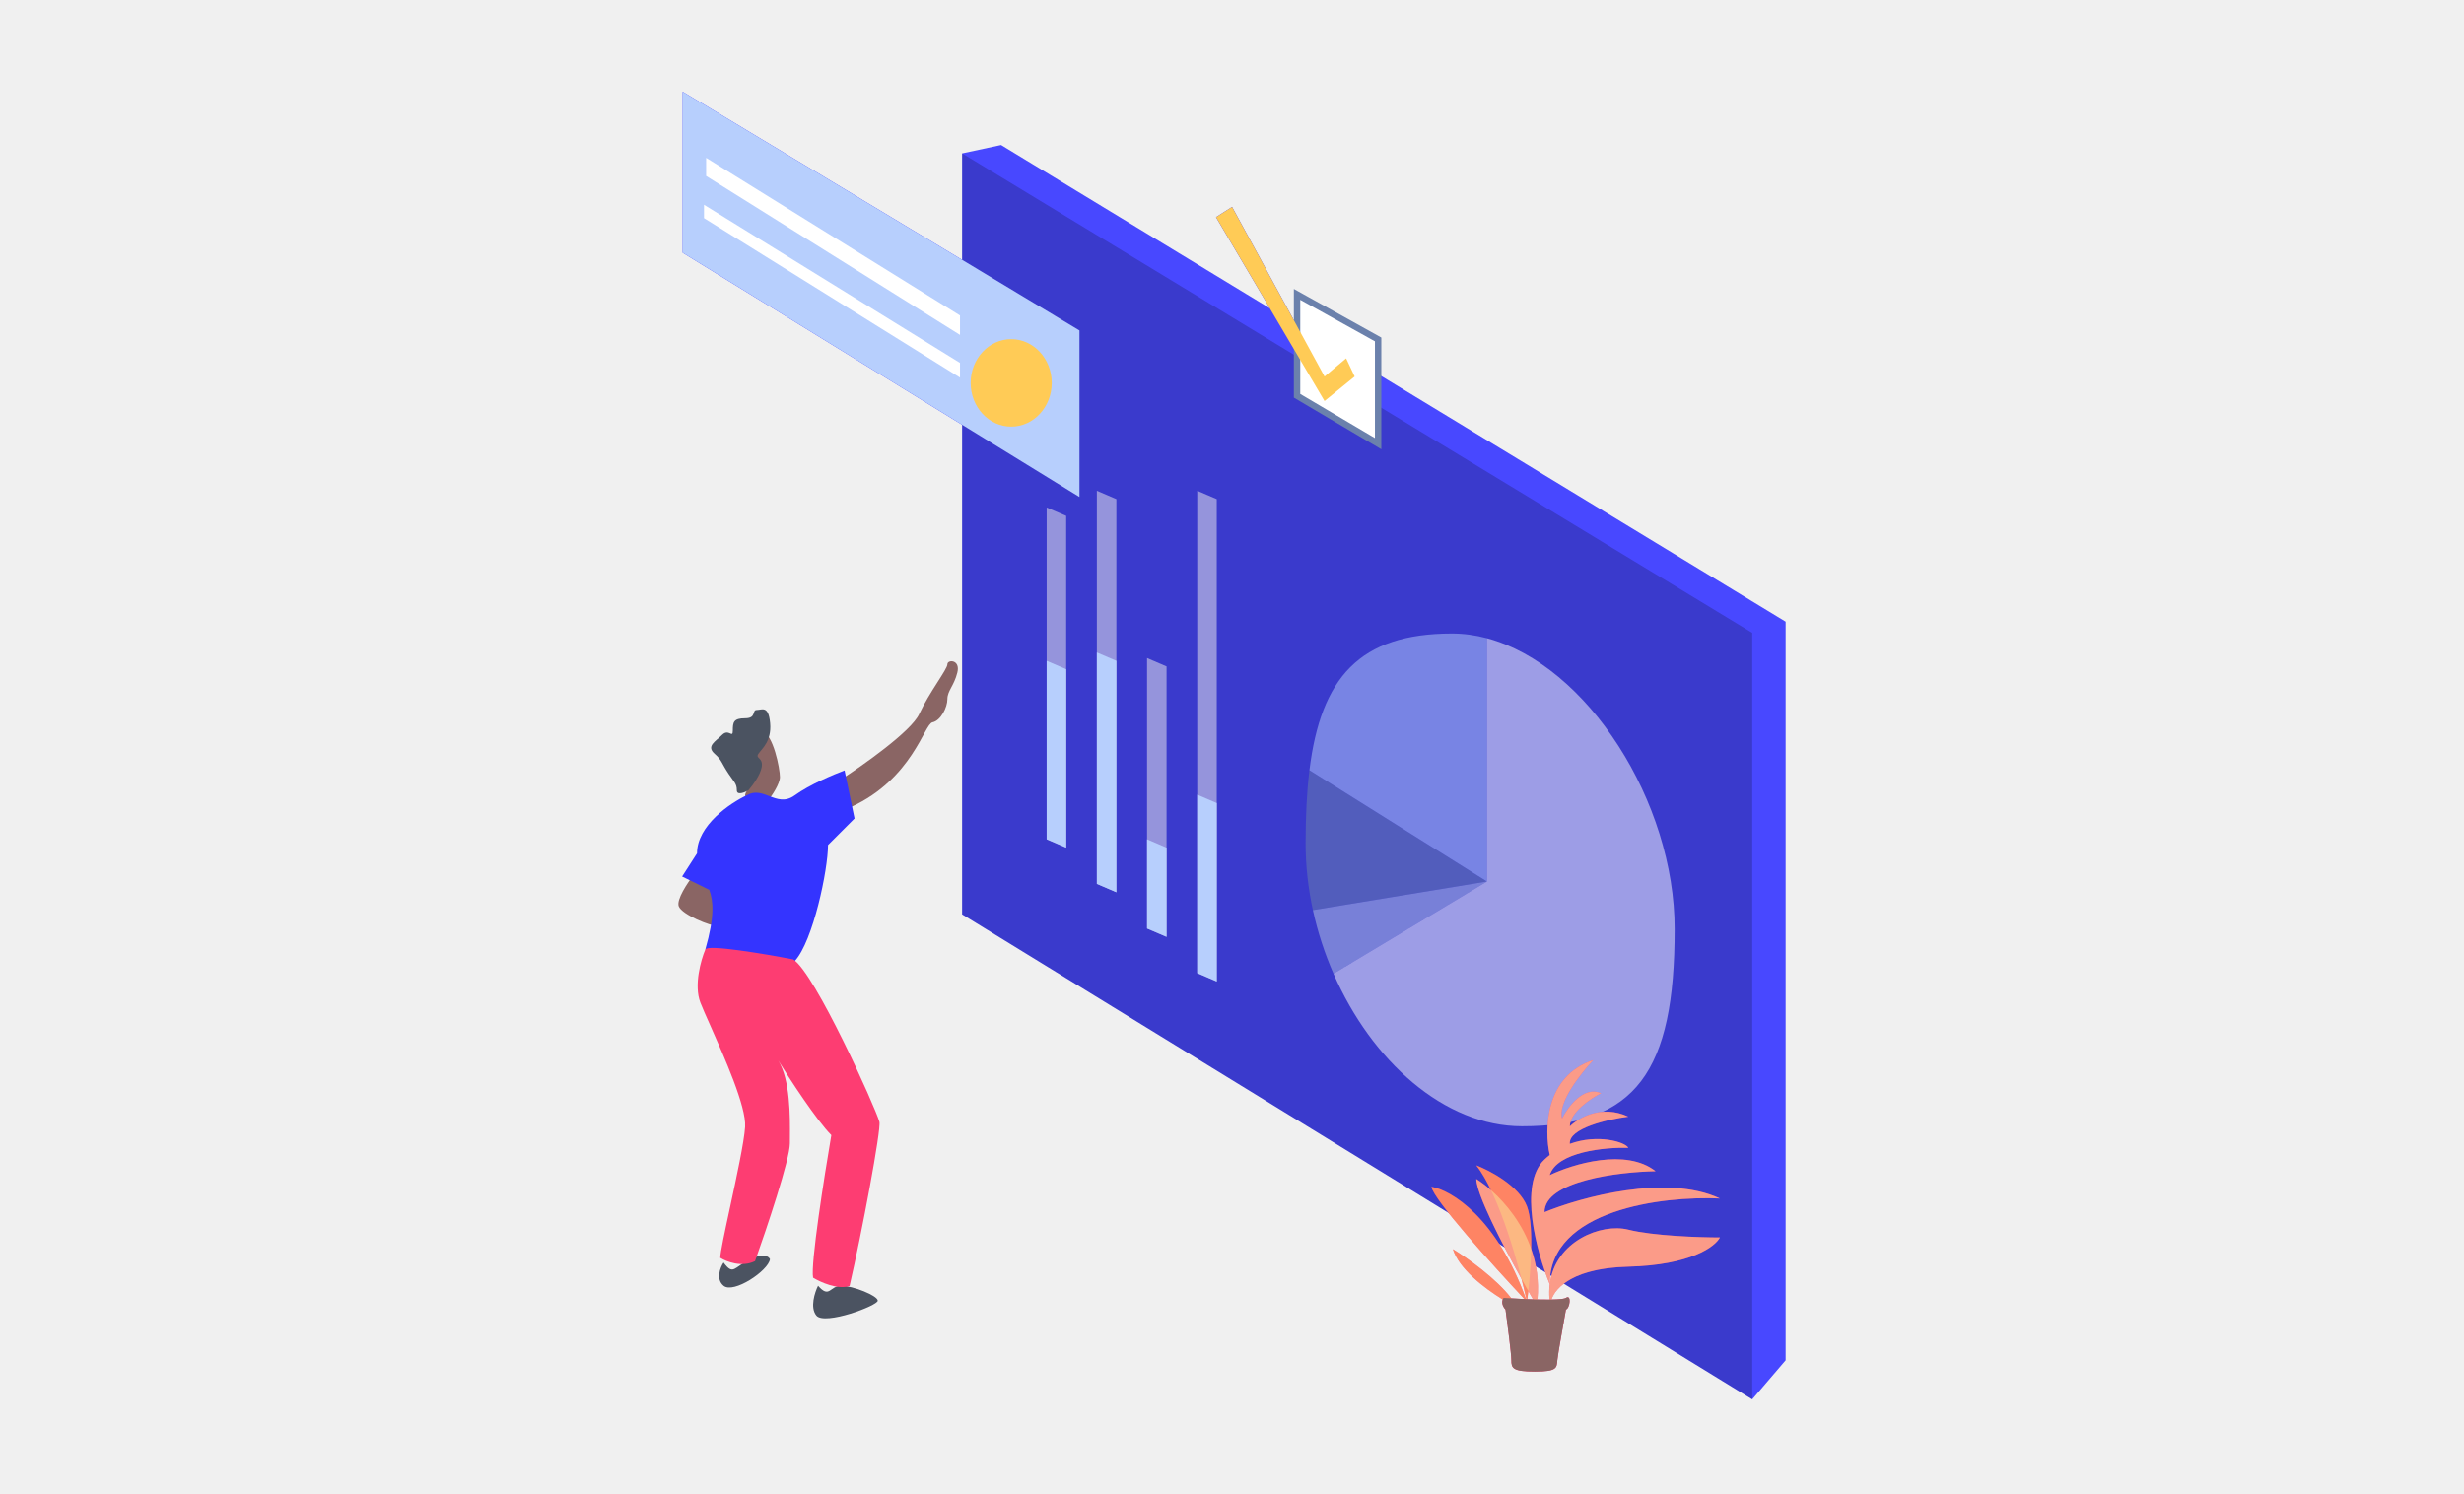
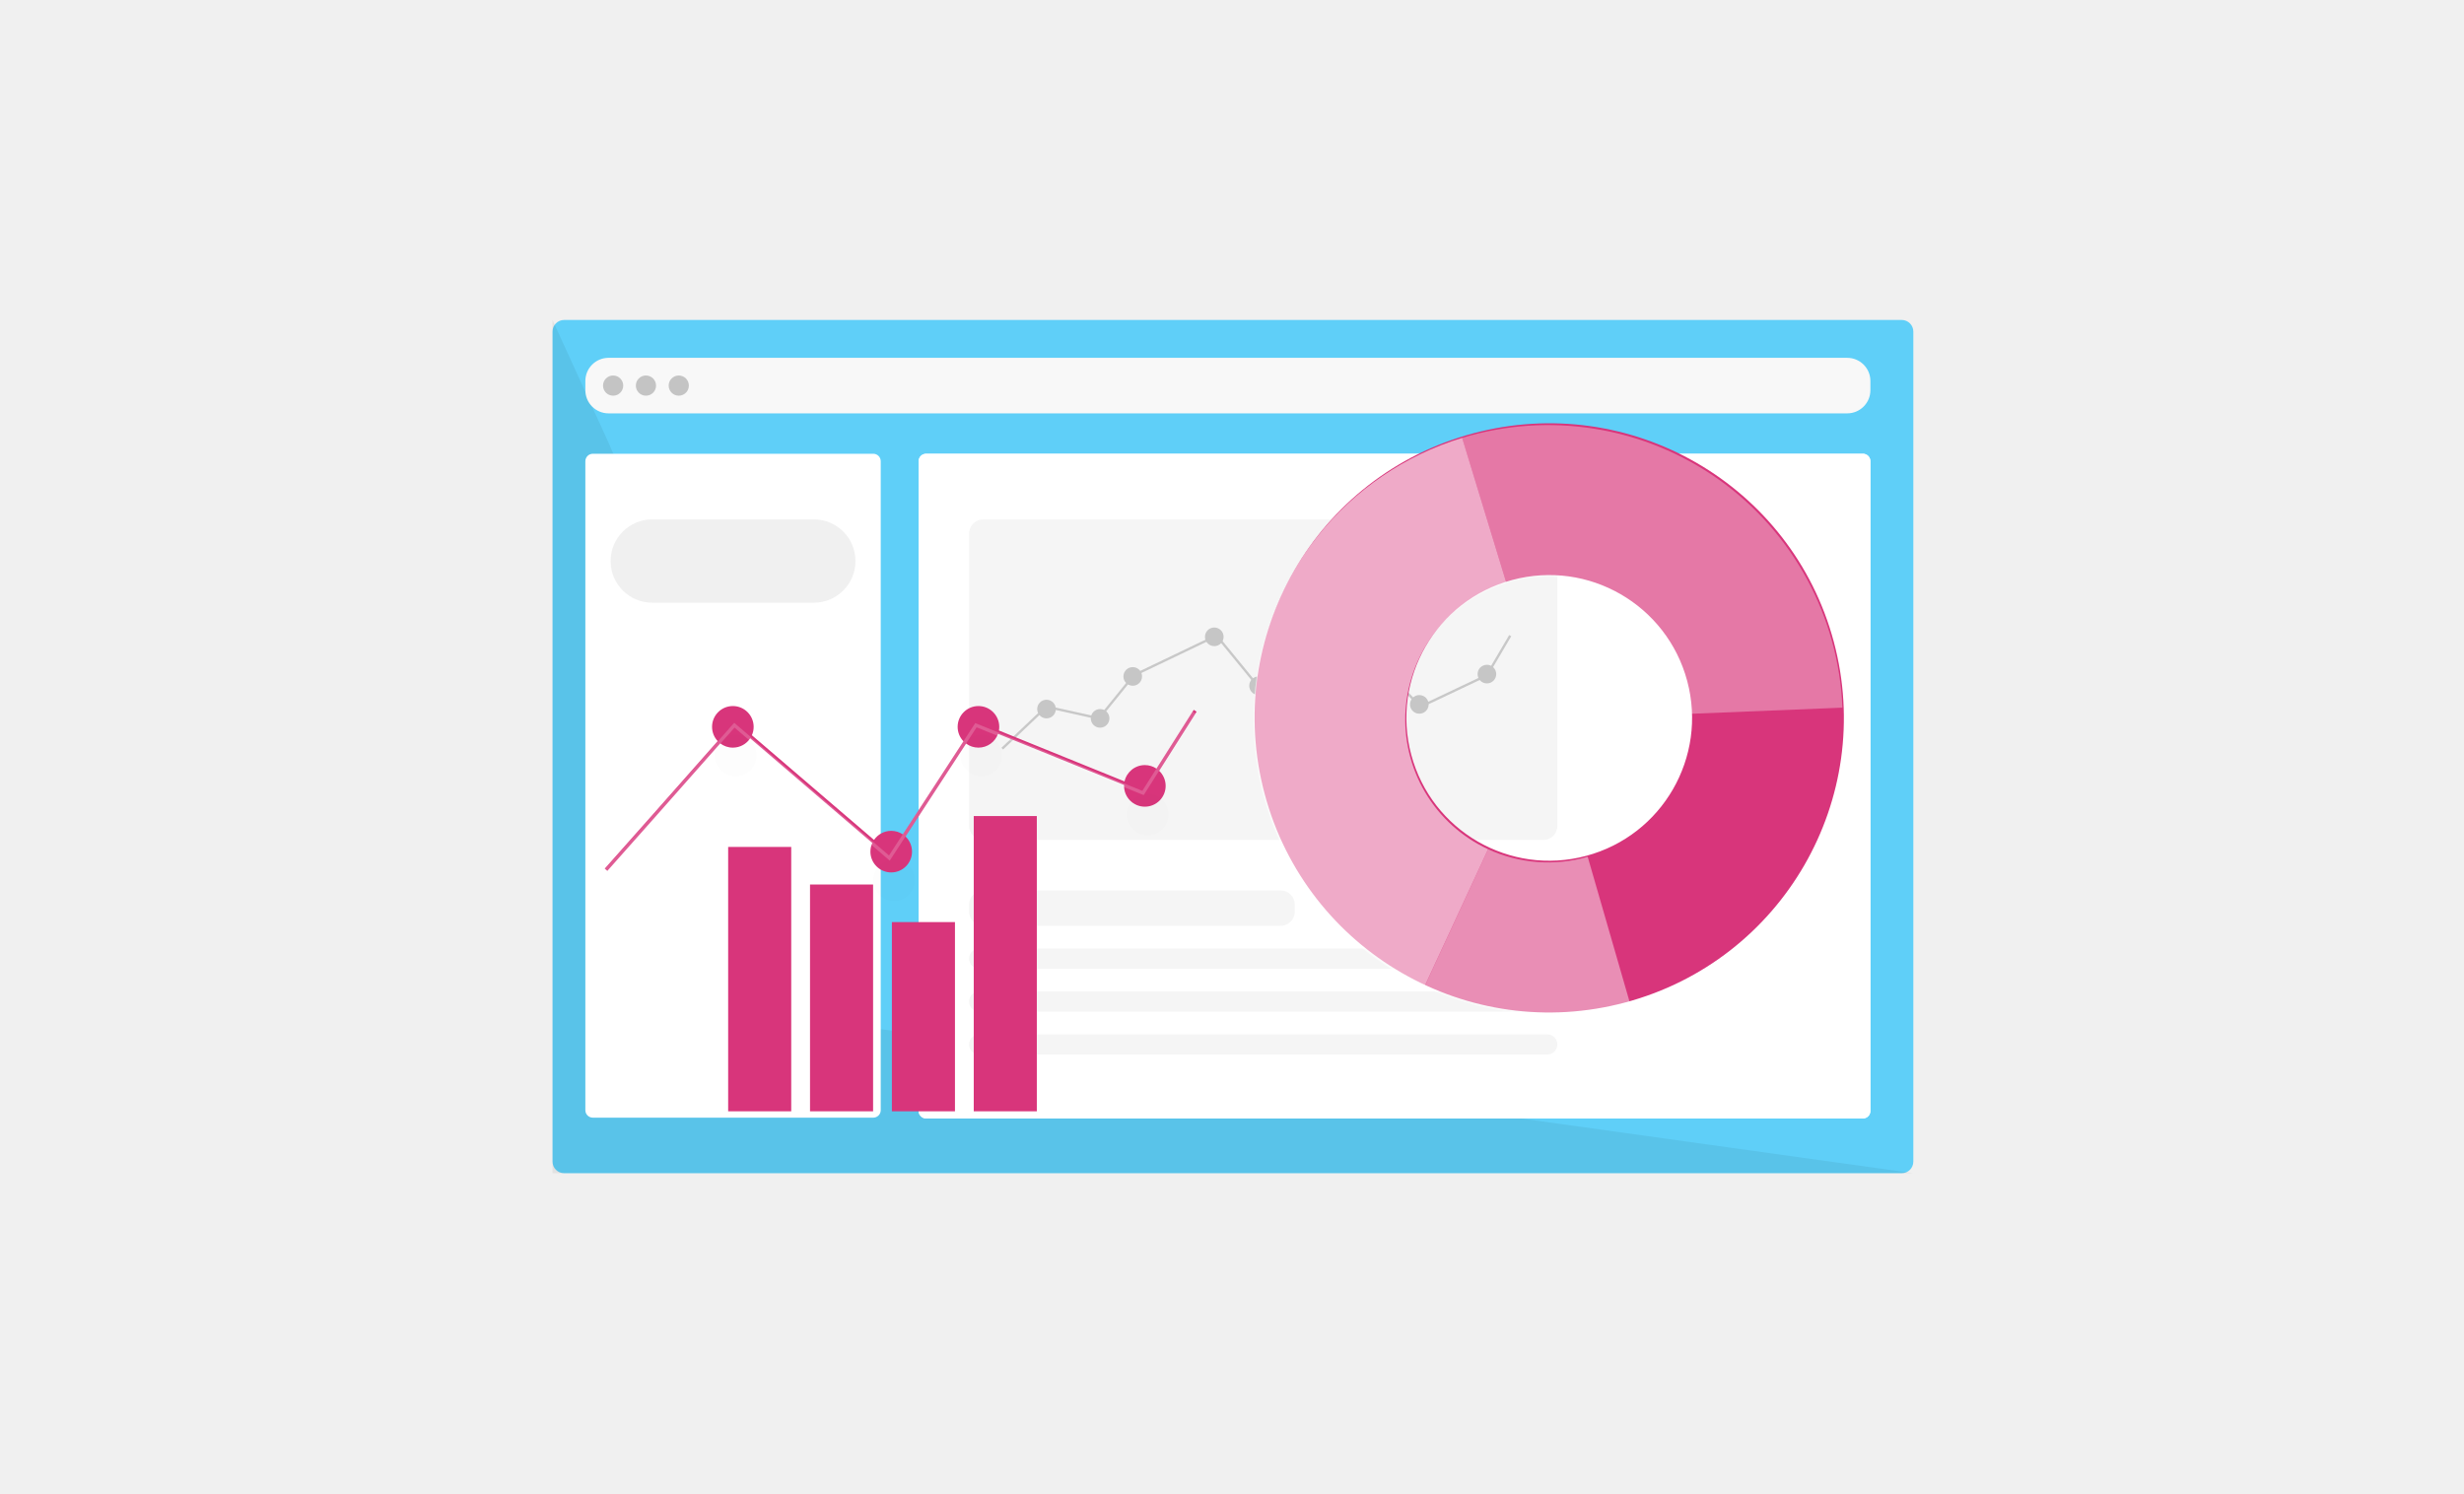
<svg xmlns="http://www.w3.org/2000/svg" class="illustration" width="1155" height="700" viewBox="0 0 1155 700" fill="none">
-   <path d="M430.875 334.75C427.145 342.833 404.451 358.843 393.57 365.838C389.218 374.542 395.384 377.755 399.011 378.273C427.767 365.06 433.207 339.413 437.093 338.636C440.979 337.859 444.087 331.641 444.087 327.756C444.087 323.87 447.196 321.538 448.751 315.321C450.305 309.103 444.087 309.103 444.087 311.435C444.087 313.766 435.538 324.647 430.875 334.75Z" fill="#8A6564" />
-   <path d="M318.183 424.904C316.94 421.795 322.328 413.764 325.178 410.137C332.639 410.137 339.167 419.982 341.499 424.904C341.24 428.013 339.944 434.23 336.836 434.23C332.95 434.23 319.738 428.79 318.183 424.904Z" fill="#8A6564" />
-   <path d="M365.592 364.283C365.592 367.392 361.965 372.832 360.151 375.164C359.374 376.205 349.271 375.164 349.271 372.832C349.271 370.501 357.043 360.397 354.711 358.066C352.379 355.734 350.825 353.403 351.602 351.071C352.224 349.206 353.934 349.258 354.711 349.517C354.711 343.299 356.265 342.263 357.043 342.522C362.483 344.076 365.592 360.397 365.592 364.283Z" fill="#8A6564" />
-   <path fill-rule="evenodd" clip-rule="evenodd" d="M451 121.824L320 43V118.48L451 199.136V428.64L821.352 656L837 637.707V291.44L646 175.389V159.132L608 138V152.3L607.517 152.006L577.536 97L570 101.789L595.224 144.537L469.257 68L451 71.92V121.824ZM350.048 372.832C342.276 376.459 326.732 386.977 326.732 400.034L319.738 410.914L332.443 417.132C334.384 422.24 335.08 429.496 330.618 445.111C341.758 449.256 365.747 457.961 372.586 450.5C381.135 441.174 388.13 407.806 388.13 396.148L400.565 383.713L395.902 361.175C390.98 362.988 379.426 367.858 372.586 372.832C368.091 376.102 364.297 374.644 360.55 373.204C357.171 371.905 353.83 370.621 350.048 372.832Z" fill="#3434ff" />
-   <path d="M451 428.64L821.351 656L837 637.707V291.44L469.257 68L451 71.92V428.64Z" fill="white" fill-opacity="0.1" />
-   <path d="M821.351 656V296.667L451 71.92V428.64L821.351 656Z" fill="black" fill-opacity="0.2" />
-   <path d="M615.42 426.658C613.196 416.415 612 405.897 612 395.361C612 382.677 612.545 371.259 613.797 361.084L697.009 413.245L615.42 426.658Z" fill="#6B81AC" fill-opacity="0.5" />
-   <path d="M625.084 456.464L697.009 413.245L615.42 426.658C617.657 436.959 620.935 446.982 625.084 456.464Z" fill="#B6C7E5" fill-opacity="0.5" />
-   <path d="M680.604 297C686.118 297 691.604 297.763 697.009 299.205V413.245L613.797 361.084C619.125 317.78 637.251 297 680.604 297Z" fill="#B7CFFD" fill-opacity="0.5" />
-   <path d="M785 435.6C785 502.27 766.952 528 713.414 528C676.844 528 642.917 497.222 625.084 456.465L697.009 413.245V299.205C744.079 311.762 785 375.797 785 435.6Z" fill="white" fill-opacity="0.5" />
-   <path d="M561.208 456.2L570.357 460.122V376.469V233.998L561.208 230.077V372.548V456.2Z" fill="#F0EFEC" fill-opacity="0.5" />
-   <path d="M537.681 435.287L546.83 439.208V397.382V312.422L537.681 308.501V393.461V435.287Z" fill="#F0EFEC" fill-opacity="0.5" />
-   <path d="M490.626 393.461L499.776 397.382V313.729V241.84L490.626 237.919V309.808V393.461Z" fill="#F0EFEC" fill-opacity="0.5" />
-   <path d="M514.153 414.374L523.303 418.295V309.808V233.998L514.153 230.077V305.887V414.374Z" fill="#F0EFEC" fill-opacity="0.5" />
-   <path d="M561.208 456.2L570.357 460.122V376.469L561.208 372.548V456.2Z" fill="#B7CFFD" />
-   <path d="M537.681 435.287L546.83 439.208V397.382L537.681 393.461V435.287Z" fill="#B7CFFD" />
-   <path d="M490.626 393.461L499.776 397.382V313.729L490.626 309.808V393.461Z" fill="#B7CFFD" />
-   <path d="M514.153 414.374L523.303 418.295V309.808L514.153 305.887V414.374Z" fill="#B7CFFD" />
-   <path d="M506 233V154.918L320 43V118.48L506 233Z" fill="#B7CFFD" />
-   <path d="M450 157V147.892L331 74V82.494L450 157Z" fill="white" />
-   <path d="M450 177V170.118L330 96V102.26L450 177Z" fill="white" />
-   <ellipse rx="19" ry="20.5" transform="matrix(-1 0 0 1 474 179.5)" fill="#FFCB56" />
-   <path d="M646 208V159.132L608 138V185.547L646 208Z" fill="white" stroke="#6B81AC" stroke-width="3" />
-   <path d="M620.87 188L635 176.505L631 168L620.87 176.505L577.536 97L570 101.789L620.87 188Z" fill="#FFCB56" />
-   <path d="M345.385 370.501C345.385 372.988 349.012 371.537 350.825 370.501C352.639 368.428 356.421 363.351 357.043 359.62C357.82 354.957 353.934 355.734 355.488 353.403C357.043 351.071 361.777 347.549 361 339C360.223 330.451 357.043 332.842 354.711 332.842C352.379 332.842 354.711 336.728 349.271 336.728C343.83 336.728 343.5 338.614 343.5 342.5C343.5 346.386 341.609 341.391 338.5 344.5C335.391 347.609 330.885 349.761 335 353.403C338.5 356.5 338 357.5 341.499 362.729C344.128 366.658 345.385 367.392 345.385 370.501Z" fill="#4B5361" />
-   <path d="M382.69 616.755C379.581 613.024 381.913 605.874 383.467 602.765C388.907 608.983 388.907 602.765 394.348 602.765C399.788 602.765 411.446 607.429 411.446 609.76C411.446 612.092 386.576 621.418 382.69 616.755Z" fill="#4B5361" />
-   <path d="M339.167 602.766C335.437 599.657 337.613 594.216 339.167 591.885C343.83 598.102 343.83 594.216 351.602 590.331C357.82 587.222 360.41 589.035 360.928 590.331C360.151 595.771 343.83 606.651 339.167 602.766Z" fill="#4B5361" />
-   <path fill-rule="evenodd" clip-rule="evenodd" d="M330.618 445.111C328.546 450.033 325.178 461.898 328.287 469.981C329.209 472.378 330.918 476.219 332.98 480.85L332.98 480.85C339.605 495.737 349.864 518.785 349.271 528.27C348.835 535.236 345.229 551.961 342.141 566.28L342.141 566.28C339.717 577.519 337.613 587.275 337.613 589.667C340.463 591.481 347.716 594.33 353.934 591.222C359.374 575.937 370.255 543.502 370.255 536.041C370.255 535.179 370.261 534.23 370.269 533.21L370.269 533.209C370.339 523.2 370.457 506.351 364.814 497.182C370.255 505.99 382.845 525.316 389.684 532.155C386.317 551.844 379.892 592.776 381.135 598.994C384.503 601.066 392.638 604.745 398.233 602.879C403.933 578.269 413.132 529.336 412.223 525.938C410.5 519.5 381.913 455.991 371.809 449.774C358.461 447.183 331.536 442.624 330.618 445.111ZM714.557 608.993C699.591 593.024 671.711 562.069 671 556.379C680.038 557.885 701.416 570.539 715.317 609.026C715.374 609.028 715.432 609.03 715.49 609.033C714.886 606.313 714.12 603.104 713.211 599.584C703.643 582.326 692.011 559.608 692.011 552.725C694.049 553.992 696.42 555.739 698.911 557.933C696.714 553.359 694.399 549.355 692.011 546.33C698.406 548.766 712.109 556.014 715.763 565.514C717.458 569.923 717.908 577.519 717.751 585.489C720.211 592.531 721.476 600.48 720.672 609.201C722.672 609.248 724.605 609.268 726.355 609.251C726.121 606.707 726.163 604.309 726.442 602.055C728.95 581.831 750.581 573.305 763.266 576.477C774.959 579.4 796.762 580.131 806.202 580.131C804.07 584.394 792.499 593.103 763.266 593.833C738.304 594.458 729.328 603.119 727.239 609.239C730.69 609.177 733.288 608.947 734.033 608.45C736.774 606.623 735.86 613.404 734.033 613.931C733.723 615.752 733.267 618.302 732.77 621.076C731.612 627.548 730.236 635.233 730 637.683C729.985 637.842 729.971 637.998 729.957 638.15C729.671 641.345 729.522 643 719.5 643C709 643 708.455 641.337 708.455 637.683C708.455 634.76 706.628 620.631 705.714 613.931C704.905 613.123 703.667 611.168 704.408 609.208C695.421 603.677 683.895 594.718 681.049 585.612C687.872 589.81 701.525 599.527 708.442 608.682C710.333 608.792 712.418 608.901 714.557 608.993ZM726.442 602.055C720.446 587.439 711.561 555.283 723.985 543.59C724.788 542.834 725.608 542.131 726.442 541.48C723.796 529.698 724.167 504.308 746.823 497C741.037 503.09 730.014 517.098 732.206 524.406C734.947 518.925 742.438 508.876 750.477 512.53C745.605 514.976 735.86 521.506 735.86 528.06C739.819 524.101 750.842 517.646 763.266 523.492C753.826 524.69 735.13 528.92 735.86 536.252C748.851 531.49 761.876 535.328 763.266 538.109C752.42 537.804 729.87 539.936 726.442 550.898C737.194 545.721 762.17 538.109 776.055 549.071C758.698 549.375 723.985 553.638 723.985 568.255C741.037 561.251 781.354 550.167 806.202 561.86C779.521 560.642 726.216 566.976 726.442 602.055ZM718.613 609.145C717.905 607.916 717.16 606.614 716.388 605.252C716.235 606.618 716.08 607.893 715.928 609.05C716.822 609.085 717.72 609.117 718.613 609.145Z" fill="#fd3d72" />
-   <g opacity="0.5">
-     <path d="M711.195 613.017C702.669 608.754 684.703 597.305 681.049 585.612C688.966 590.484 706.079 602.786 711.195 613.017Z" fill="#FFCB56" />
-     <path d="M715.763 610.277C701.146 594.747 671.731 562.226 671 556.379C680.135 557.902 701.877 570.813 715.763 610.277C712.413 594.747 702.973 560.216 692.011 546.33C698.406 548.766 712.109 556.014 715.763 565.514C719.417 575.015 717.285 599.315 715.763 610.277Z" fill="#FFCB56" />
-   </g>
-   <g opacity="0.6">
-     <path d="M720.33 612.104C710.891 595.965 692.011 561.495 692.011 552.725C703.278 559.729 724.715 581.41 720.33 612.104Z" fill="#FADB96" />
-     <path d="M763.266 593.833C734.033 594.564 726.725 606.318 726.725 612.104C726.122 608.483 726.06 605.134 726.442 602.055C720.446 587.439 711.561 555.283 723.985 543.59C724.788 542.834 725.608 542.131 726.442 541.48C723.796 529.698 724.167 504.308 746.823 497C741.037 503.09 730.014 517.098 732.206 524.406C734.947 518.925 742.438 508.876 750.477 512.53C745.605 514.976 735.86 521.506 735.86 528.06C739.819 524.101 750.842 517.646 763.266 523.492C753.826 524.691 735.13 528.92 735.86 536.252C748.851 531.49 761.876 535.328 763.266 538.109C752.42 537.804 729.87 539.936 726.442 550.898C737.194 545.721 762.17 538.109 776.055 549.071C758.698 549.375 723.985 553.638 723.985 568.255C741.037 561.251 781.354 550.167 806.202 561.86C779.521 560.642 726.216 566.976 726.442 602.055C728.95 581.831 750.581 573.305 763.266 576.477C774.959 579.4 796.762 580.131 806.202 580.131C804.07 584.394 792.499 593.103 763.266 593.833Z" fill="#FADB96" />
-   </g>
-   <path d="M719.5 643C709 643 708.455 641.337 708.455 637.683C708.455 634.76 706.628 620.631 705.714 613.931C704.8 613.018 703.339 610.643 704.8 608.45C713.631 609.059 731.841 609.912 734.033 608.45C736.774 606.623 735.86 613.404 734.033 613.931C733 620 730.338 634.183 730 637.683C729.662 641.183 730 643 719.5 643Z" fill="#8A6564" />
+   <rect x="259" y="150" width="637.87" height="400" rx="5.433" fill="#5fcff8" />
+   <path d="M259 150L284.668 206.251L405.907 481.496L896.87 550H259V150Z" fill="black" fill-opacity="0.06" />
+   <rect x="274.385" y="167.751" width="602.367" height="26.035" rx="10.866" fill="#F8F8F8" />
+   <rect x="274.385" y="212.721" width="138.462" height="311.243" rx="3.515" fill="white" />
+   <rect x="430.599" y="212.721" width="446.154" height="311.618" rx="3.519" fill="white" />
+   <rect x="430.598" y="212.721" width="446.154" height="311.618" rx="3.519" fill="white" />
+   <circle cx="287.403" cy="180.768" r="4.734" fill="#C4C4C4" />
+   <circle cx="302.787" cy="180.768" r="4.734" fill="#C4C4C4" />
+   <circle cx="318.171" cy="180.768" r="4.734" fill="#C4C4C4" />
+   <rect x="454.266" y="243.492" width="275.74" height="150.296" rx="6.64" fill="black" fill-opacity="0.04" />
+   <path d="M469.804 350.973L490.556 331.313L515.132 336.774L531.515 316.567L570.29 297.999L589.95 322.029L637.463 301.822L665.861 331.313L696.99 316.567L707.913 297.999" stroke="#C8C8C8" stroke-width="1.114" />
+   <rect x="454.266" y="417.457" width="152.663" height="16.568" rx="6.64" fill="black" fill-opacity="0.04" />
+   <rect x="454.266" y="444.676" width="275.74" height="9.467" rx="4.734" fill="black" fill-opacity="0.04" />
+   <rect x="454.266" y="464.792" width="275.74" height="9.467" rx="4.734" fill="black" fill-opacity="0.04" />
+   <rect x="454.266" y="484.911" width="275.74" height="9.467" rx="4.734" fill="black" fill-opacity="0.04" />
+   <rect x="286.219" y="243.492" width="114.793" height="39.053" rx="19.527" fill="#C4C4C4" fill-opacity="0.25" />
+   <circle cx="490.555" cy="332.405" r="4.369" fill="#C6C6C6" />
+   <circle cx="515.676" cy="336.774" r="4.369" fill="#C6C6C6" />
+   <circle cx="530.968" cy="317.114" r="4.369" fill="#C6C6C6" />
+   <circle cx="569.197" cy="298.545" r="4.369" fill="#C6C6C6" />
+   <circle cx="589.948" cy="321.482" r="4.369" fill="#C6C6C6" />
+   <circle cx="636.915" cy="302.914" r="4.369" fill="#C6C6C6" />
+   <circle cx="665.313" cy="330.22" r="4.369" fill="#C6C6C6" />
+   <circle cx="696.988" cy="316.021" r="4.369" fill="#C6C6C6" />
+   <path fill-rule="evenodd" clip-rule="evenodd" d="M761.945 469.926C835.605 450.188 879.319 374.474 859.581 300.814C839.844 227.153 764.13 183.44 690.47 203.177C616.809 222.914 573.095 298.628 592.833 372.289C612.57 445.949 688.284 489.663 761.945 469.926ZM743.535 401.221C707.819 410.791 671.107 389.596 661.537 353.88C651.967 318.163 673.163 281.452 708.879 271.881C744.595 262.311 781.307 283.507 790.877 319.223C800.447 354.939 779.251 391.651 743.535 401.221ZM352.449 344.686C352.982 343.481 353.277 342.149 353.277 340.747C353.277 335.362 348.912 330.996 343.527 330.996C338.142 330.996 333.777 335.362 333.777 340.747C333.777 343.33 334.781 345.679 336.421 347.424L305.813 382.047L305.812 382.048L283.481 407.209L284.681 408.274L307.013 383.112L307.014 383.111L337.612 348.499C339.253 349.752 341.303 350.497 343.527 350.497C346.925 350.497 349.916 348.759 351.662 346.124L408.894 395.18C408.324 396.419 408.006 397.797 408.006 399.249C408.006 404.634 412.372 409 417.757 409C423.142 409 427.507 404.634 427.507 399.249C427.507 396.457 426.334 393.939 424.452 392.161L452.844 348.584C454.465 349.786 456.472 350.497 458.646 350.497C462.882 350.497 466.487 347.795 467.833 344.021L526.909 367.984C526.903 368.13 526.9 368.277 526.9 368.425C526.9 373.81 531.265 378.175 536.65 378.175C542.035 378.175 546.401 373.81 546.401 368.425C546.401 365.639 545.233 363.127 543.359 361.35L560.917 333.627L559.562 332.769L542.101 360.339C540.545 359.288 538.669 358.675 536.65 358.675C531.981 358.675 528.078 361.956 527.123 366.339L468.247 342.458C468.345 341.902 468.396 341.33 468.396 340.747C468.396 335.362 464.031 330.996 458.646 330.996C453.261 330.996 448.895 335.362 448.895 340.747C448.895 343.375 449.935 345.76 451.626 347.514L423.194 391.154C421.64 390.109 419.77 389.499 417.757 389.499C414.409 389.499 411.455 391.187 409.699 393.758L352.449 344.686ZM456.445 382.579H486.011V520.973H456.445V382.579ZM418.072 432.275H447.638V520.973H418.072V432.275ZM409.264 414.661H379.698V520.973H409.264V414.661ZM341.325 397.047H370.891V520.973H341.325V397.047Z" fill="#d8357b" />
+   <path d="M863.623 331.748C862.766 310.659 857.086 290.046 847.018 271.495C836.951 252.943 822.765 236.947 805.549 224.735C788.334 212.522 768.548 204.419 747.712 201.048C726.876 197.677 705.545 199.127 685.357 205.287L706.117 273.319C715.906 270.332 726.249 269.628 736.352 271.263C746.454 272.898 756.048 276.827 764.395 282.748C772.742 288.67 779.621 296.426 784.502 305.421C789.384 314.416 792.138 324.41 792.554 334.636L863.623 331.748Z" fill="white" fill-opacity="0.33" />
+   <path d="M685.37 205.283C658.621 213.443 634.981 229.532 617.576 251.423C600.172 273.313 589.825 299.972 587.905 327.871C585.984 355.771 592.58 383.596 606.82 407.665C621.06 431.733 642.273 450.911 667.652 462.659L697.532 398.112C685.227 392.415 674.941 383.117 668.036 371.446C661.132 359.776 657.933 346.284 658.865 332.756C659.796 319.228 664.813 306.302 673.252 295.688C681.691 285.074 693.154 277.273 706.123 273.317L685.37 205.283Z" fill="white" fill-opacity="0.58" />
+   <path d="M667.693 462.678C697.859 476.63 732.044 479.234 763.975 470.011L744.237 401.676C728.755 406.148 712.179 404.886 697.552 398.121L667.693 462.678Z" fill="white" fill-opacity="0.44" />
+   <path d="M283.532 408.545L305.864 383.382L344.237 339.977L416.894 402.254L457.468 339.977L535.787 371.745L559.691 334.001" stroke="white" stroke-opacity="0.19" stroke-width="1.604" />
+   <circle cx="344.867" cy="354.131" r="9.75" fill="black" fill-opacity="0.01" />
+   <circle cx="419.096" cy="412.634" r="9.75" fill="black" fill-opacity="0.01" />
+   <circle cx="459.986" cy="354.131" r="9.75" fill="black" fill-opacity="0.01" />
+   <circle cx="537.99" cy="381.809" r="9.75" fill="black" fill-opacity="0.01" />
</svg>
